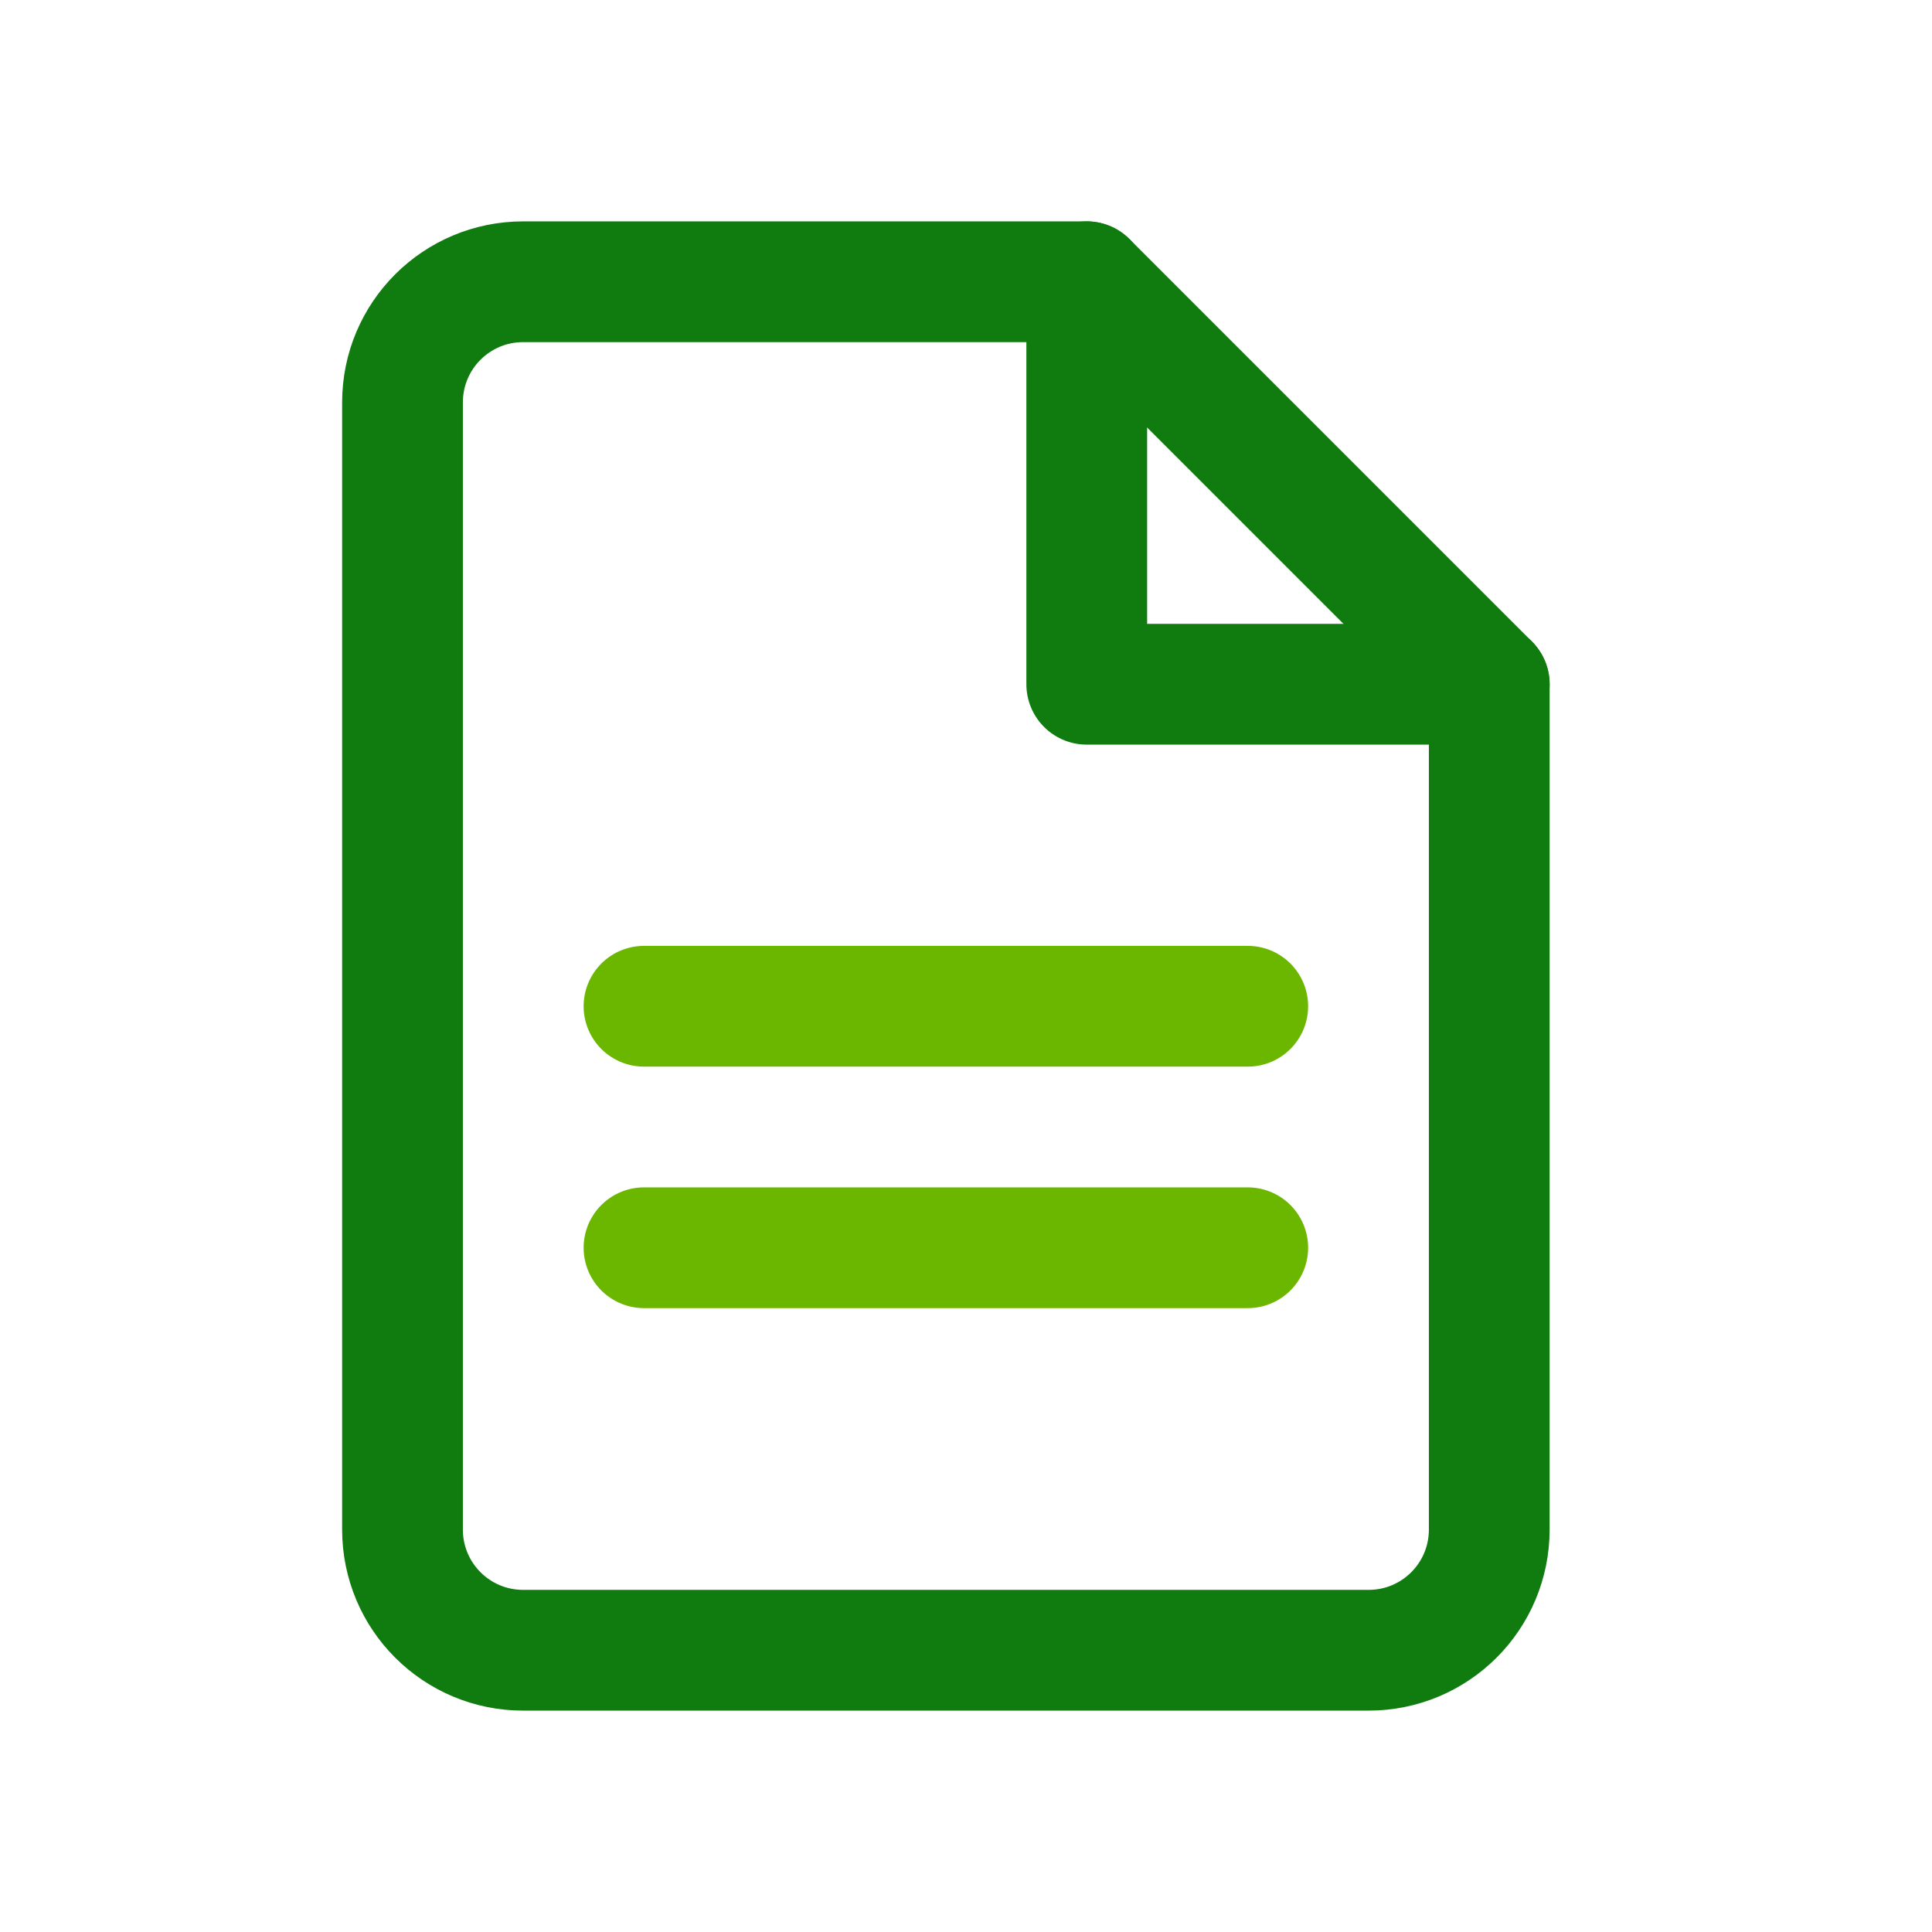
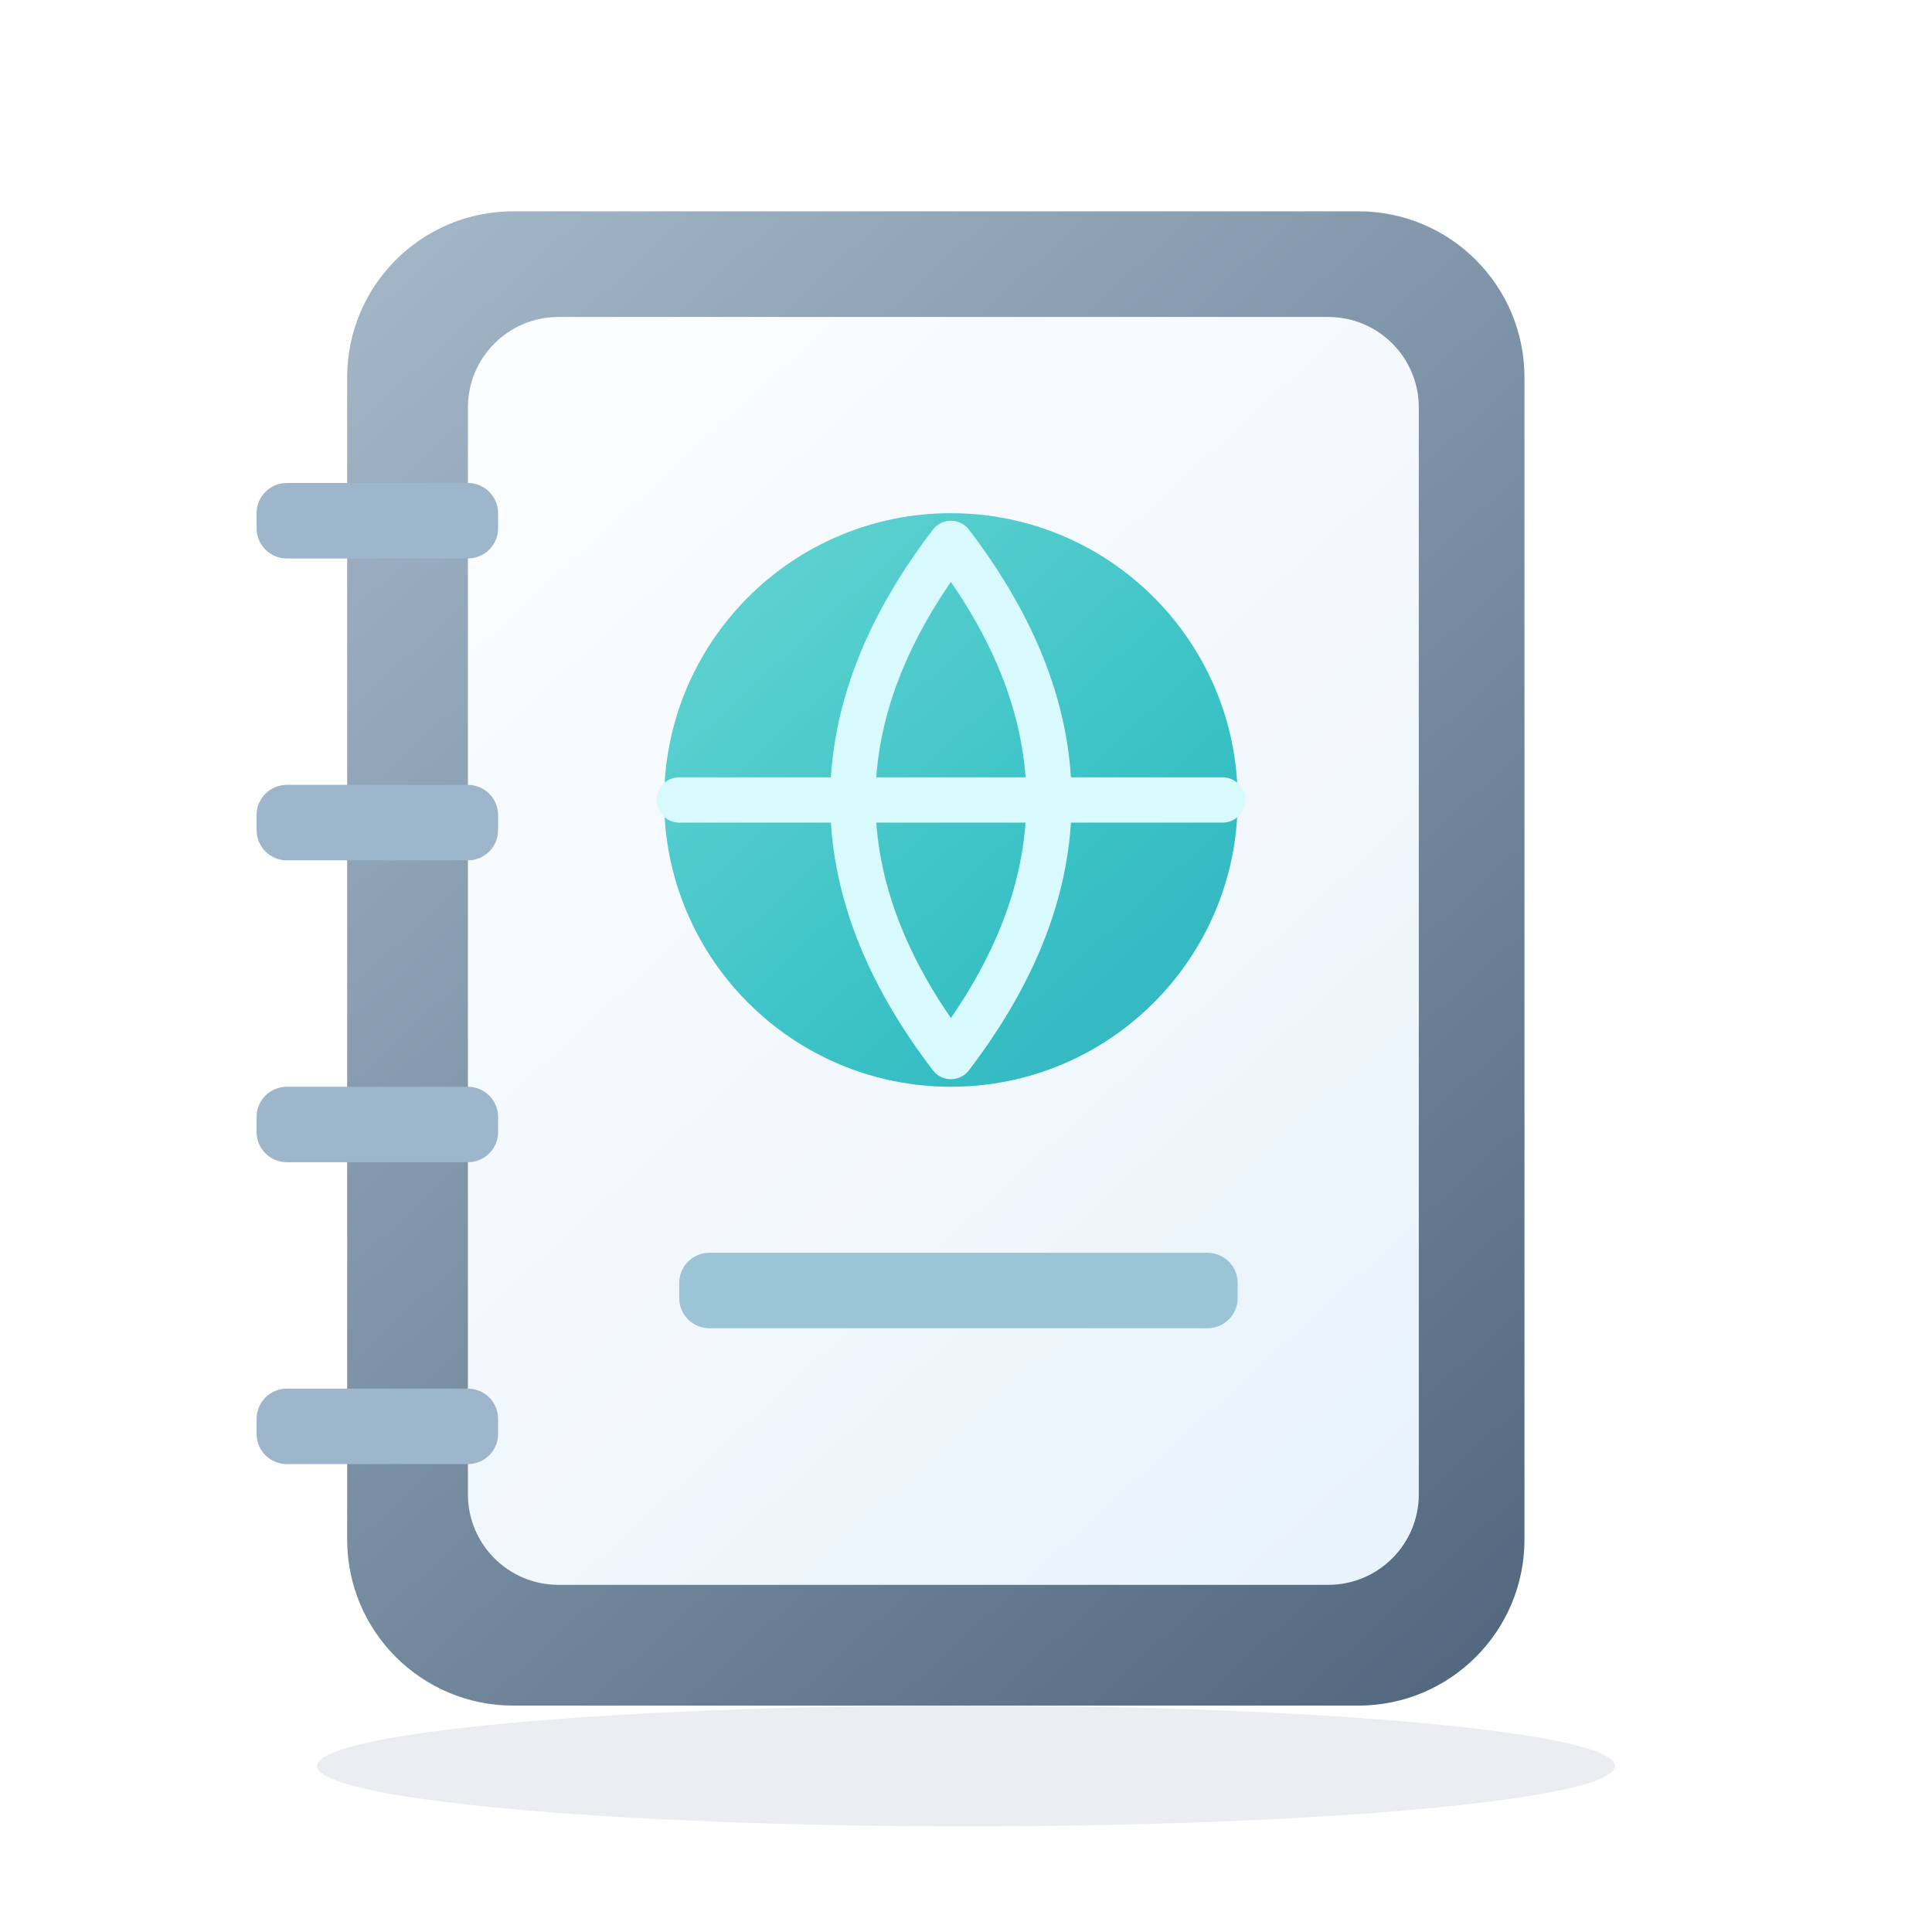
- <svg xmlns="http://www.w3.org/2000/svg" width="24" height="24" viewBox="0 0 24 24" fill="none">
-   <path fill="none" d="M6.5 3.5H13.5L18.5 8.5V19C18.5 19.83 17.83 20.5 17 20.5H6.5C5.67 20.5 5 19.83 5 19V5C5 4.17 5.67 3.5 6.5 3.5Z" stroke="#107C10" stroke-width="1.5" stroke-linecap="round" stroke-linejoin="round" />
-   <path fill="none" d="M13.5 3.5V8.5H18.5" stroke="#107C10" stroke-width="1.5" stroke-linecap="round" stroke-linejoin="round" />
-   <path fill="none" d="M8 12.5H15.5M8 15.5H15.5" stroke="#6BB700" stroke-width="1.5" stroke-linecap="round" stroke-linejoin="round" />
+ <svg xmlns="http://www.w3.org/2000/svg" viewBox="0 0 128 128" fill="none">
+   <defs>
+     <linearGradient id="a" x1="20" y1="16" x2="108" y2="112" gradientUnits="userSpaceOnUse">
+       <stop offset="0.000" stop-color="#8DE5E0" />
+       <stop offset="0.500" stop-color="#38C1C5" />
+       <stop offset="1.000" stop-color="#248CBA" />
+     </linearGradient>
+     <linearGradient id="b" x1="20" y1="16" x2="108" y2="112" gradientUnits="userSpaceOnUse">
+       <stop offset="0.000" stop-color="#FFFFFF" />
+       <stop offset="1.000" stop-color="#E5F1FB" />
+     </linearGradient>
+     <linearGradient id="c" x1="20" y1="16" x2="108" y2="112" gradientUnits="userSpaceOnUse">
+       <stop offset="0.000" stop-color="#A5B9CA" />
+       <stop offset="1.000" stop-color="#4C637B" />
+     </linearGradient>
+     <linearGradient id="accent" x1="20" y1="16" x2="108" y2="112" gradientUnits="userSpaceOnUse">
+       <stop offset="0.000" stop-color="#9EE8C7" />
+       <stop offset="1.000" stop-color="#27AD83" />
+     </linearGradient>
+   </defs>
+   <ellipse cx="64" cy="117" rx="43" ry="4" fill="#233B58" opacity=".09" />
+   <rect x="23" y="14" width="78" height="99" rx="11" fill="url(#c)" />
+   <rect x="31" y="21" width="63" height="84" rx="6" fill="url(#b)" />
+   <rect x="17" y="32" width="16" height="5" rx="2" fill="#9DB6CC" />
+   <rect x="17" y="52" width="16" height="5" rx="2" fill="#9DB6CC" />
+   <rect x="17" y="72" width="16" height="5" rx="2" fill="#9DB6CC" />
+   <rect x="17" y="92" width="16" height="5" rx="2" fill="#9DB6CC" />
+   <circle cx="63" cy="53" r="19" fill="url(#a)" />
+   <path d="M45 53h36m-18-17q-13 17 0 34m0-34q13 17 0 34" fill="none" stroke="#D9FAFC" stroke-width="3" stroke-linecap="round" stroke-linejoin="round" />
+   <rect x="45" y="83" width="37" height="5" rx="2" fill="#9BC4D6" />
</svg>
